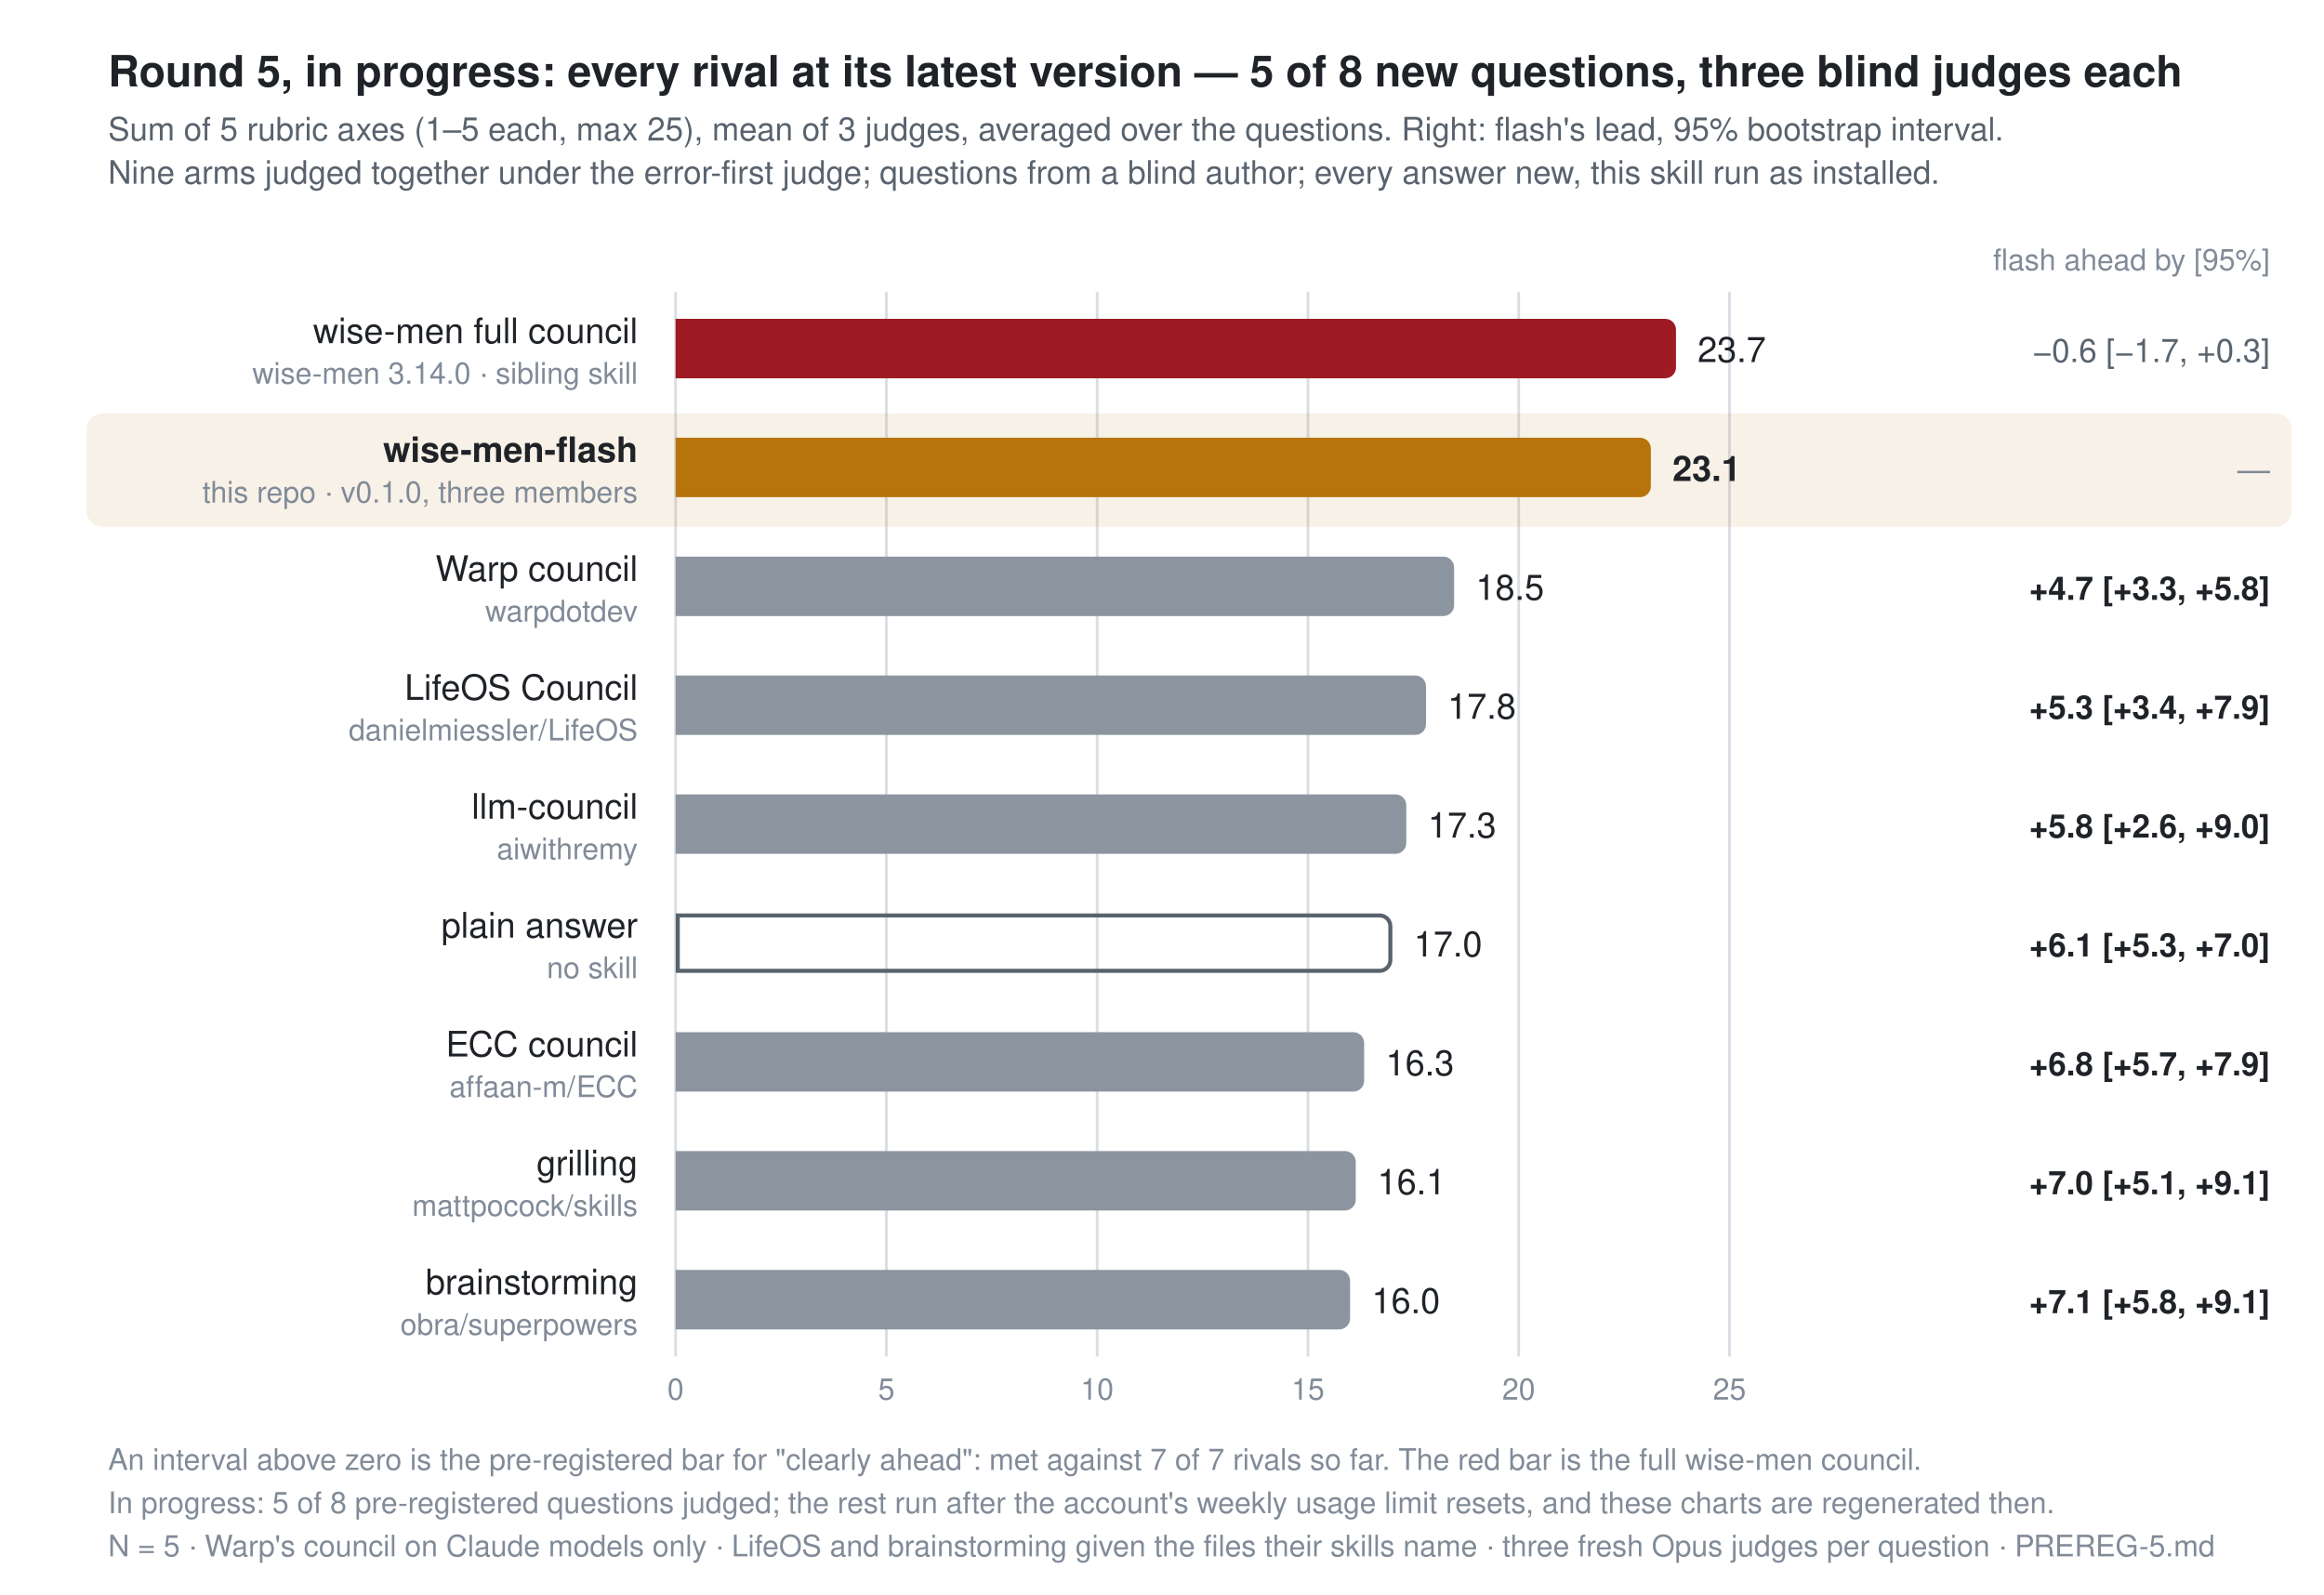
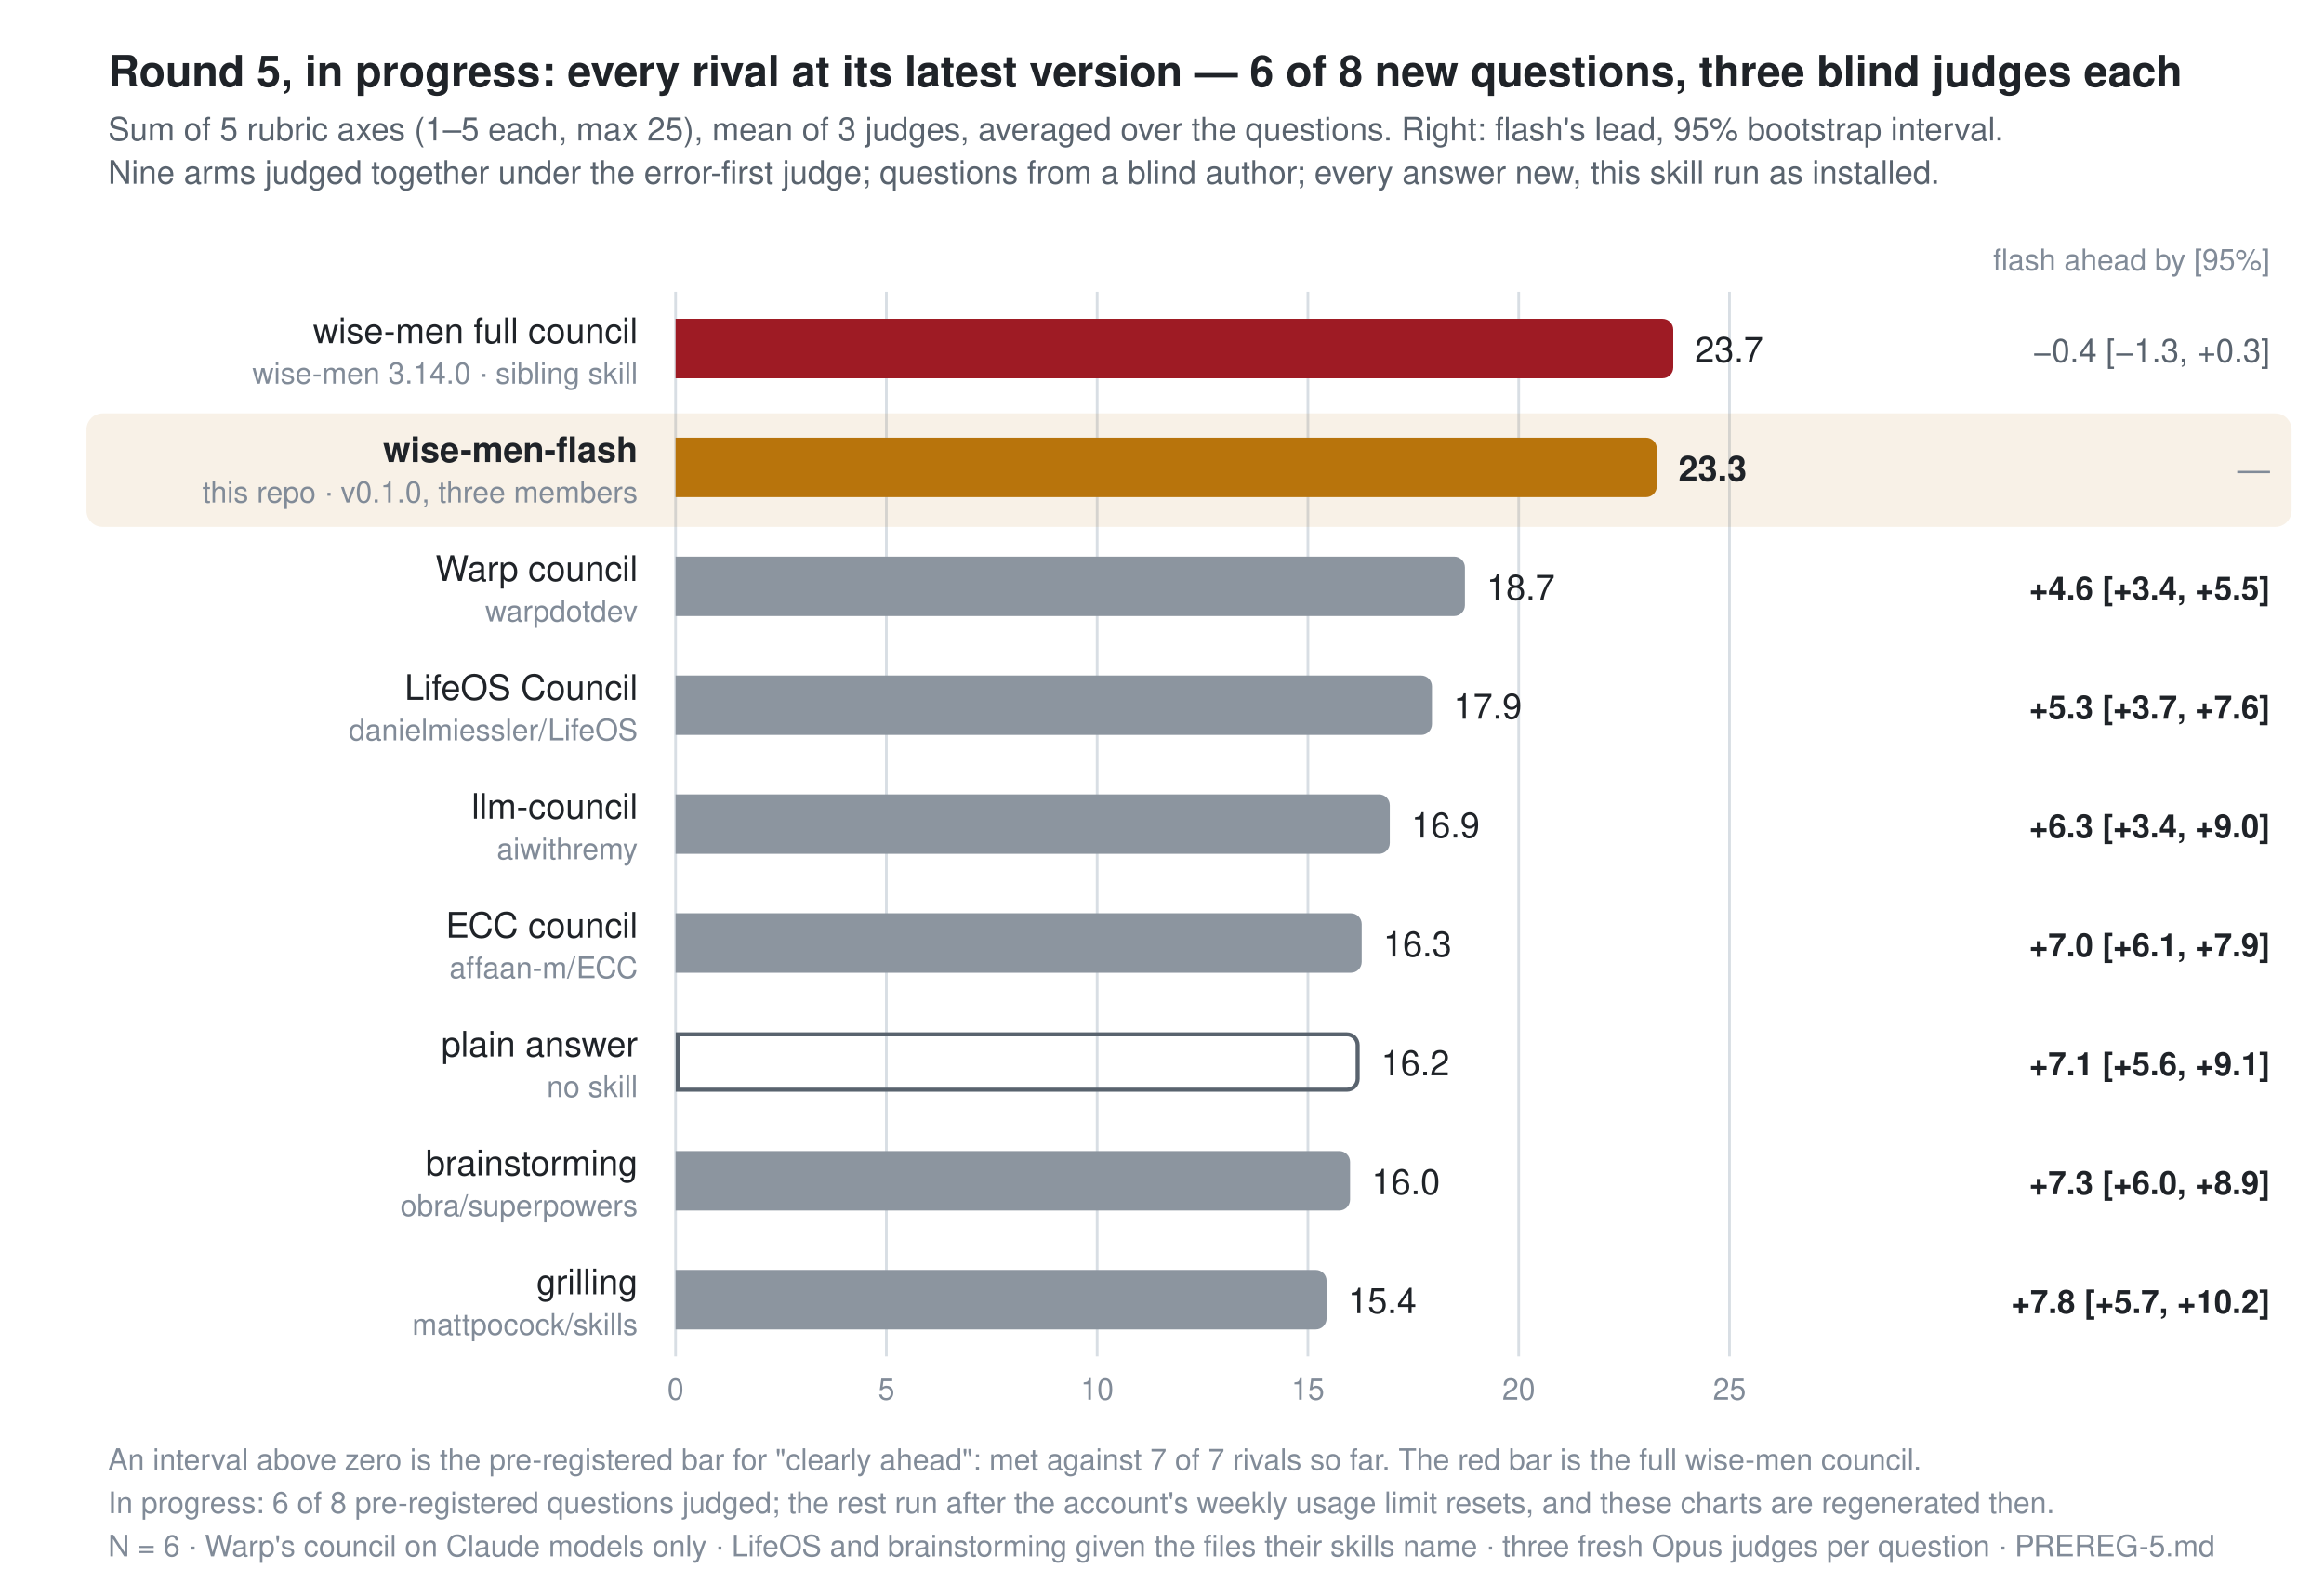
<svg xmlns="http://www.w3.org/2000/svg" viewBox="0 0 860 590" width="860" font-family="-apple-system, BlinkMacSystemFont, 'Segoe UI', Helvetica, Arial, sans-serif">
-   <text x="40" y="32" font-size="16" font-weight="600" fill="#1f2328" text-anchor="start">Round 5, in progress: every rival at its latest version — 5 of 8 new questions, three blind judges each</text>
+   <text x="40" y="32" font-size="16" font-weight="600" fill="#1f2328" text-anchor="start">Round 5, in progress: every rival at its latest version — 6 of 8 new questions, three blind judges each</text>
  <text x="40" y="52" font-size="12" font-weight="400" fill="#59636e" text-anchor="start">Sum of 5 rubric axes (1–5 each, max 25), mean of 3 judges, averaged over the questions. Right: flash's lead, 95% bootstrap interval.</text>
  <text x="40" y="68" font-size="12" font-weight="400" fill="#59636e" text-anchor="start">Nine arms judged together under the error-first judge; questions from a blind author; every answer new, this skill run as installed.</text>
  <text x="840" y="100" font-size="11" font-weight="400" fill="#818b98" text-anchor="end">flash ahead by [95%]</text>
  <line x1="250" y1="108" x2="250" y2="502" stroke="#d8dee4" stroke-width="1" />
  <text x="250" y="518" font-size="11" font-weight="400" fill="#818b98" text-anchor="middle">0</text>
  <line x1="328" y1="108" x2="328" y2="502" stroke="#d8dee4" stroke-width="1" />
  <text x="328" y="518" font-size="11" font-weight="400" fill="#818b98" text-anchor="middle">5</text>
  <line x1="406" y1="108" x2="406" y2="502" stroke="#d8dee4" stroke-width="1" />
  <text x="406" y="518" font-size="11" font-weight="400" fill="#818b98" text-anchor="middle">10</text>
  <line x1="484" y1="108" x2="484" y2="502" stroke="#d8dee4" stroke-width="1" />
  <text x="484" y="518" font-size="11" font-weight="400" fill="#818b98" text-anchor="middle">15</text>
  <line x1="562" y1="108" x2="562" y2="502" stroke="#d8dee4" stroke-width="1" />
  <text x="562" y="518" font-size="11" font-weight="400" fill="#818b98" text-anchor="middle">20</text>
  <line x1="640" y1="108" x2="640" y2="502" stroke="#d8dee4" stroke-width="1" />
  <text x="640" y="518" font-size="11" font-weight="400" fill="#818b98" text-anchor="middle">25</text>
  <text x="236" y="127" font-size="13" font-weight="500" fill="#1f2328" text-anchor="end">wise-men full council</text>
  <text x="236" y="142" font-size="11" font-weight="400" fill="#818b98" text-anchor="end">wise-men 3.14.0 · sibling skill</text>
-   <path d="M250,118h366.2a4,4 0 0 1 4,4v14a4,4 0 0 1 -4,4h-366.2z" fill="#9e1b24" />
-   <text x="628.2" y="134" font-size="13" font-weight="500" fill="#1f2328" text-anchor="start">23.7</text>
-   <text x="840" y="134" font-size="12" font-weight="400" fill="#59636e" text-anchor="end">−0.6  [−1.7, +0.3]</text>
+   <path d="M250,118h365.2a4,4 0 0 1 4,4v14a4,4 0 0 1 -4,4h-365.2z" fill="#9e1b24" />
+   <text x="627.2" y="134" font-size="13" font-weight="500" fill="#1f2328" text-anchor="start">23.7</text>
+   <text x="840" y="134" font-size="12" font-weight="400" fill="#59636e" text-anchor="end">−0.4  [−1.3, +0.3]</text>
  <rect x="32" y="153" width="816" height="42" rx="6" fill="#b8740c" fill-opacity="0.10" />
  <text x="236" y="171" font-size="13" font-weight="700" fill="#1f2328" text-anchor="end">wise-men-flash</text>
  <text x="236" y="186" font-size="11" font-weight="400" fill="#818b98" text-anchor="end">this repo · v0.1.0, three members</text>
-   <path d="M250,162h356.9a4,4 0 0 1 4,4v14a4,4 0 0 1 -4,4h-356.9z" fill="#b8740c" />
-   <text x="618.9" y="178" font-size="13" font-weight="700" fill="#1f2328" text-anchor="start">23.1</text>
+   <path d="M250,162h359.1a4,4 0 0 1 4,4v14a4,4 0 0 1 -4,4h-359.1z" fill="#b8740c" />
+   <text x="621.1" y="178" font-size="13" font-weight="700" fill="#1f2328" text-anchor="start">23.3</text>
  <text x="840" y="178" font-size="12" font-weight="400" fill="#818b98" text-anchor="end">—</text>
  <text x="236" y="215" font-size="13" font-weight="500" fill="#1f2328" text-anchor="end">Warp council</text>
  <text x="236" y="230" font-size="11" font-weight="400" fill="#818b98" text-anchor="end">warpdotdev</text>
-   <path d="M250,206h284.1a4,4 0 0 1 4,4v14a4,4 0 0 1 -4,4h-284.1z" fill="#8c959f" />
-   <text x="546.1" y="222" font-size="13" font-weight="500" fill="#1f2328" text-anchor="start">18.5</text>
-   <text x="840" y="222" font-size="12" font-weight="600" fill="#1f2328" text-anchor="end">+4.7  [+3.3, +5.8]</text>
+   <path d="M250,206h288.1a4,4 0 0 1 4,4v14a4,4 0 0 1 -4,4h-288.1z" fill="#8c959f" />
+   <text x="550.1" y="222" font-size="13" font-weight="500" fill="#1f2328" text-anchor="start">18.7</text>
+   <text x="840" y="222" font-size="12" font-weight="600" fill="#1f2328" text-anchor="end">+4.6  [+3.4, +5.5]</text>
  <text x="236" y="259" font-size="13" font-weight="500" fill="#1f2328" text-anchor="end">LifeOS Council</text>
  <text x="236" y="274" font-size="11" font-weight="400" fill="#818b98" text-anchor="end">danielmiessler/LifeOS</text>
-   <path d="M250,250h273.7a4,4 0 0 1 4,4v14a4,4 0 0 1 -4,4h-273.7z" fill="#8c959f" />
-   <text x="535.7" y="266" font-size="13" font-weight="500" fill="#1f2328" text-anchor="start">17.8</text>
-   <text x="840" y="266" font-size="12" font-weight="600" fill="#1f2328" text-anchor="end">+5.3  [+3.4, +7.9]</text>
+   <path d="M250,250h275.9a4,4 0 0 1 4,4v14a4,4 0 0 1 -4,4h-275.9z" fill="#8c959f" />
+   <text x="537.9" y="266" font-size="13" font-weight="500" fill="#1f2328" text-anchor="start">17.9</text>
+   <text x="840" y="266" font-size="12" font-weight="600" fill="#1f2328" text-anchor="end">+5.3  [+3.7, +7.6]</text>
  <text x="236" y="303" font-size="13" font-weight="500" fill="#1f2328" text-anchor="end">llm-council</text>
  <text x="236" y="318" font-size="11" font-weight="400" fill="#818b98" text-anchor="end">aiwithremy</text>
-   <path d="M250,294h266.4a4,4 0 0 1 4,4v14a4,4 0 0 1 -4,4h-266.4z" fill="#8c959f" />
-   <text x="528.4" y="310" font-size="13" font-weight="500" fill="#1f2328" text-anchor="start">17.3</text>
-   <text x="840" y="310" font-size="12" font-weight="600" fill="#1f2328" text-anchor="end">+5.8  [+2.6, +9.0]</text>
-   <text x="236" y="347" font-size="13" font-weight="500" fill="#1f2328" text-anchor="end">plain answer</text>
-   <text x="236" y="362" font-size="11" font-weight="400" fill="#818b98" text-anchor="end">no skill</text>
-   <path d="M250.8,338.8h259.7a4,4 0 0 1 4,4v12.5a4,4 0 0 1 -4,4h-259.7z" fill="none" stroke="#59636e" stroke-width="1.5" />
-   <text x="523.2" y="354" font-size="13" font-weight="500" fill="#1f2328" text-anchor="start">17.0</text>
-   <text x="840" y="354" font-size="12" font-weight="600" fill="#1f2328" text-anchor="end">+6.1  [+5.3, +7.0]</text>
-   <text x="236" y="391" font-size="13" font-weight="500" fill="#1f2328" text-anchor="end">ECC council</text>
-   <text x="236" y="406" font-size="11" font-weight="400" fill="#818b98" text-anchor="end">affaan-m/ECC</text>
-   <path d="M250,382h250.8a4,4 0 0 1 4,4v14a4,4 0 0 1 -4,4h-250.8z" fill="#8c959f" />
-   <text x="512.8" y="398" font-size="13" font-weight="500" fill="#1f2328" text-anchor="start">16.3</text>
-   <text x="840" y="398" font-size="12" font-weight="600" fill="#1f2328" text-anchor="end">+6.8  [+5.7, +7.9]</text>
-   <text x="236" y="435" font-size="13" font-weight="500" fill="#1f2328" text-anchor="end">grilling</text>
-   <text x="236" y="450" font-size="11" font-weight="400" fill="#818b98" text-anchor="end">mattpocock/skills</text>
-   <path d="M250,426h247.7a4,4 0 0 1 4,4v14a4,4 0 0 1 -4,4h-247.7z" fill="#8c959f" />
-   <text x="509.7" y="442" font-size="13" font-weight="500" fill="#1f2328" text-anchor="start">16.1</text>
-   <text x="840" y="442" font-size="12" font-weight="600" fill="#1f2328" text-anchor="end">+7.0  [+5.1, +9.1]</text>
-   <text x="236" y="479" font-size="13" font-weight="500" fill="#1f2328" text-anchor="end">brainstorming</text>
-   <text x="236" y="494" font-size="11" font-weight="400" fill="#818b98" text-anchor="end">obra/superpowers</text>
-   <path d="M250,470h245.6a4,4 0 0 1 4,4v14a4,4 0 0 1 -4,4h-245.6z" fill="#8c959f" />
-   <text x="507.6" y="486" font-size="13" font-weight="500" fill="#1f2328" text-anchor="start">16.0</text>
-   <text x="840" y="486" font-size="12" font-weight="600" fill="#1f2328" text-anchor="end">+7.1  [+5.8, +9.1]</text>
+   <path d="M250,294h260.3a4,4 0 0 1 4,4v14a4,4 0 0 1 -4,4h-260.3z" fill="#8c959f" />
+   <text x="522.3" y="310" font-size="13" font-weight="500" fill="#1f2328" text-anchor="start">16.9</text>
+   <text x="840" y="310" font-size="12" font-weight="600" fill="#1f2328" text-anchor="end">+6.3  [+3.4, +9.0]</text>
+   <text x="236" y="347" font-size="13" font-weight="500" fill="#1f2328" text-anchor="end">ECC council</text>
+   <text x="236" y="362" font-size="11" font-weight="400" fill="#818b98" text-anchor="end">affaan-m/ECC</text>
+   <path d="M250,338h249.9a4,4 0 0 1 4,4v14a4,4 0 0 1 -4,4h-249.9z" fill="#8c959f" />
+   <text x="511.9" y="354" font-size="13" font-weight="500" fill="#1f2328" text-anchor="start">16.3</text>
+   <text x="840" y="354" font-size="12" font-weight="600" fill="#1f2328" text-anchor="end">+7.0  [+6.1, +7.9]</text>
+   <text x="236" y="391" font-size="13" font-weight="500" fill="#1f2328" text-anchor="end">plain answer</text>
+   <text x="236" y="406" font-size="11" font-weight="400" fill="#818b98" text-anchor="end">no skill</text>
+   <path d="M250.8,382.8h247.6a4,4 0 0 1 4,4v12.5a4,4 0 0 1 -4,4h-247.6z" fill="none" stroke="#59636e" stroke-width="1.5" />
+   <text x="511.1" y="398" font-size="13" font-weight="500" fill="#1f2328" text-anchor="start">16.2</text>
+   <text x="840" y="398" font-size="12" font-weight="600" fill="#1f2328" text-anchor="end">+7.1  [+5.6, +9.1]</text>
+   <text x="236" y="435" font-size="13" font-weight="500" fill="#1f2328" text-anchor="end">brainstorming</text>
+   <text x="236" y="450" font-size="11" font-weight="400" fill="#818b98" text-anchor="end">obra/superpowers</text>
+   <path d="M250,426h245.6a4,4 0 0 1 4,4v14a4,4 0 0 1 -4,4h-245.6z" fill="#8c959f" />
+   <text x="507.6" y="442" font-size="13" font-weight="500" fill="#1f2328" text-anchor="start">16.0</text>
+   <text x="840" y="442" font-size="12" font-weight="600" fill="#1f2328" text-anchor="end">+7.3  [+6.0, +8.9]</text>
+   <text x="236" y="479" font-size="13" font-weight="500" fill="#1f2328" text-anchor="end">grilling</text>
+   <text x="236" y="494" font-size="11" font-weight="400" fill="#818b98" text-anchor="end">mattpocock/skills</text>
+   <path d="M250,470h236.9a4,4 0 0 1 4,4v14a4,4 0 0 1 -4,4h-236.9z" fill="#8c959f" />
+   <text x="498.9" y="486" font-size="13" font-weight="500" fill="#1f2328" text-anchor="start">15.4</text>
+   <text x="840" y="486" font-size="12" font-weight="600" fill="#1f2328" text-anchor="end">+7.8  [+5.7, +10.2]</text>
  <text x="40" y="544" font-size="11" font-weight="400" fill="#818b98" text-anchor="start">An interval above zero is the pre-registered bar for "clearly ahead": met against 7 of 7 rivals so far. The red bar is the full wise-men council.</text>
-   <text x="40" y="560" font-size="11" font-weight="400" fill="#818b98" text-anchor="start">In progress: 5 of 8 pre-registered questions judged; the rest run after the account's weekly usage limit resets, and these charts are regenerated then.</text>
-   <text x="40" y="576" font-size="11" font-weight="400" fill="#818b98" text-anchor="start">N = 5 · Warp's council on Claude models only · LifeOS and brainstorming given the files their skills name · three fresh Opus judges per question · PREREG-5.md</text>
+   <text x="40" y="560" font-size="11" font-weight="400" fill="#818b98" text-anchor="start">In progress: 6 of 8 pre-registered questions judged; the rest run after the account's weekly usage limit resets, and these charts are regenerated then.</text>
+   <text x="40" y="576" font-size="11" font-weight="400" fill="#818b98" text-anchor="start">N = 6 · Warp's council on Claude models only · LifeOS and brainstorming given the files their skills name · three fresh Opus judges per question · PREREG-5.md</text>
</svg>
